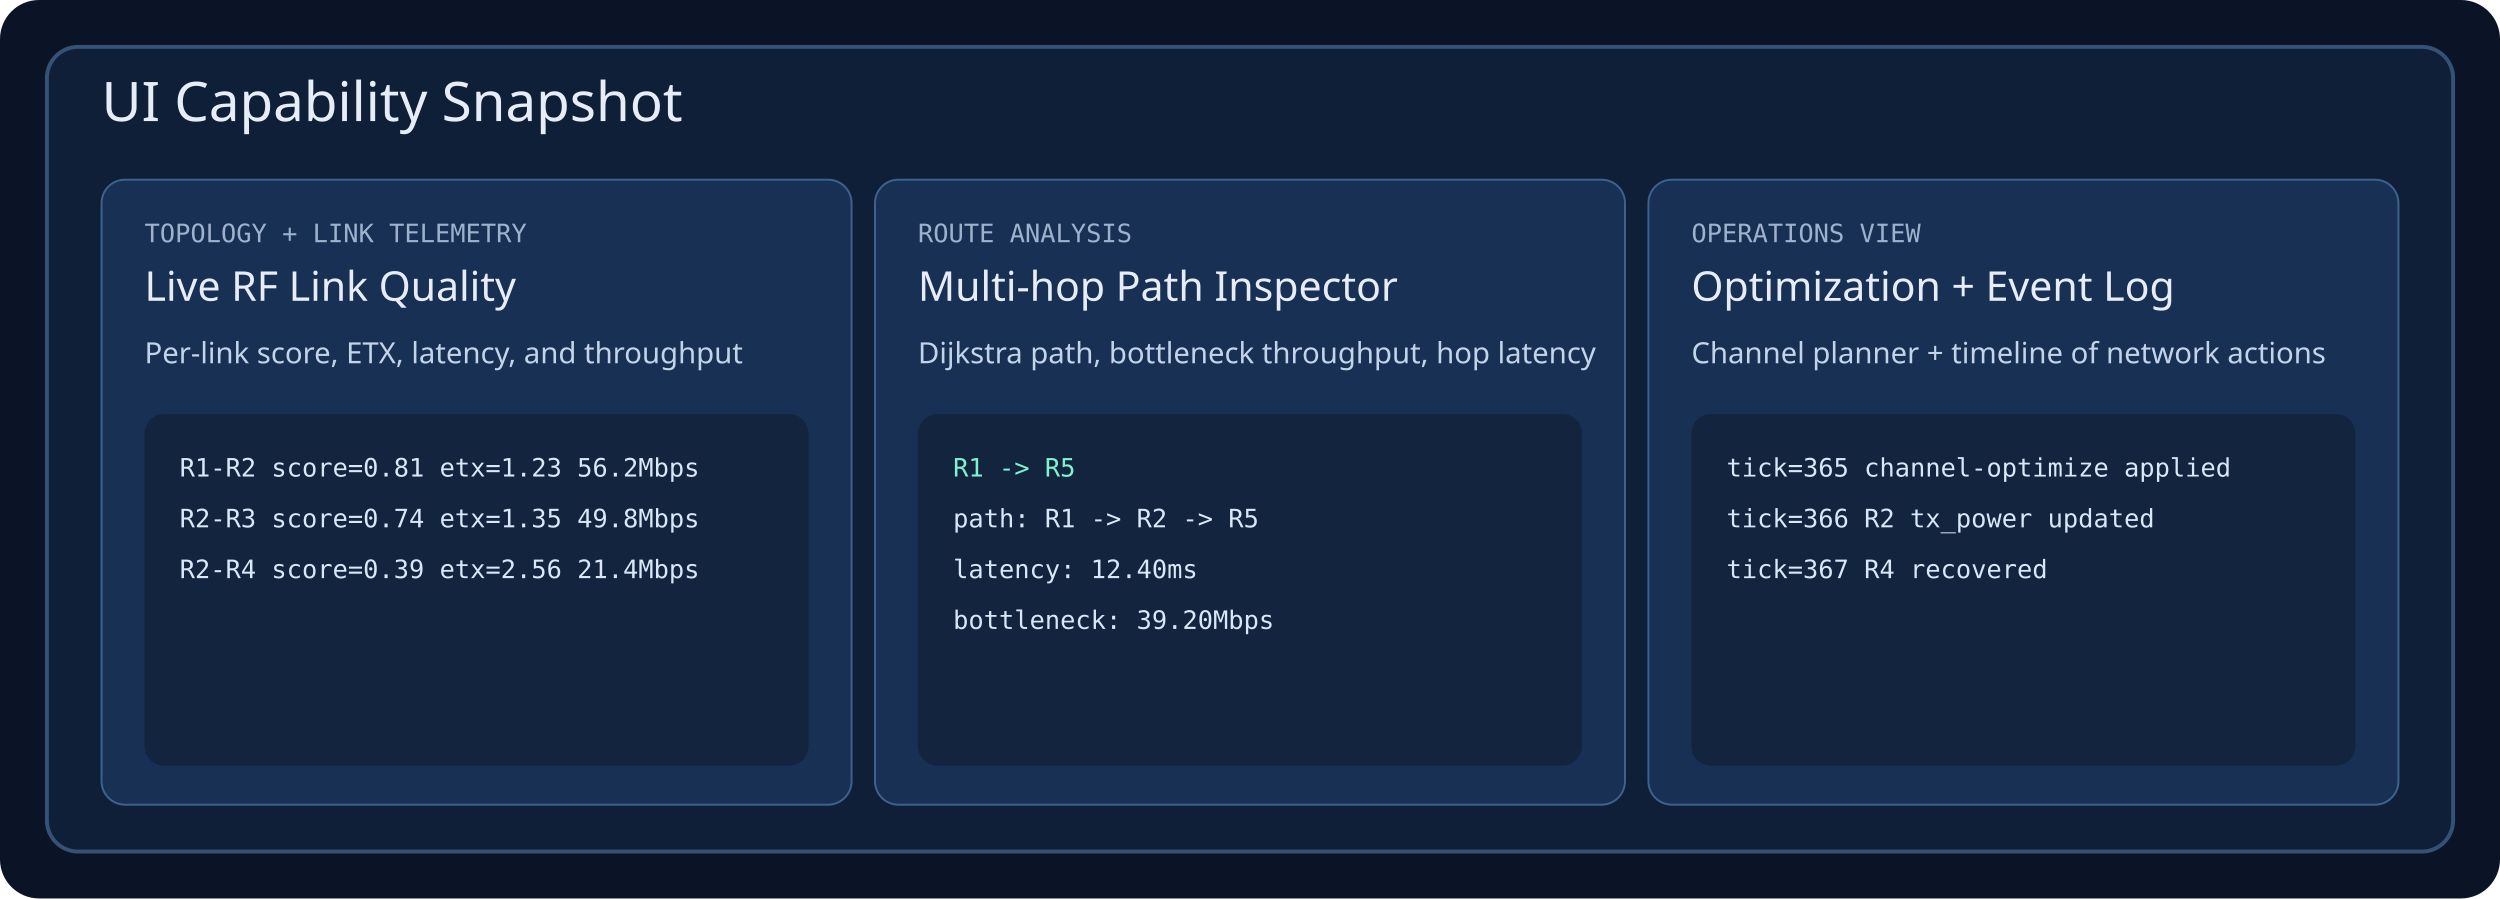
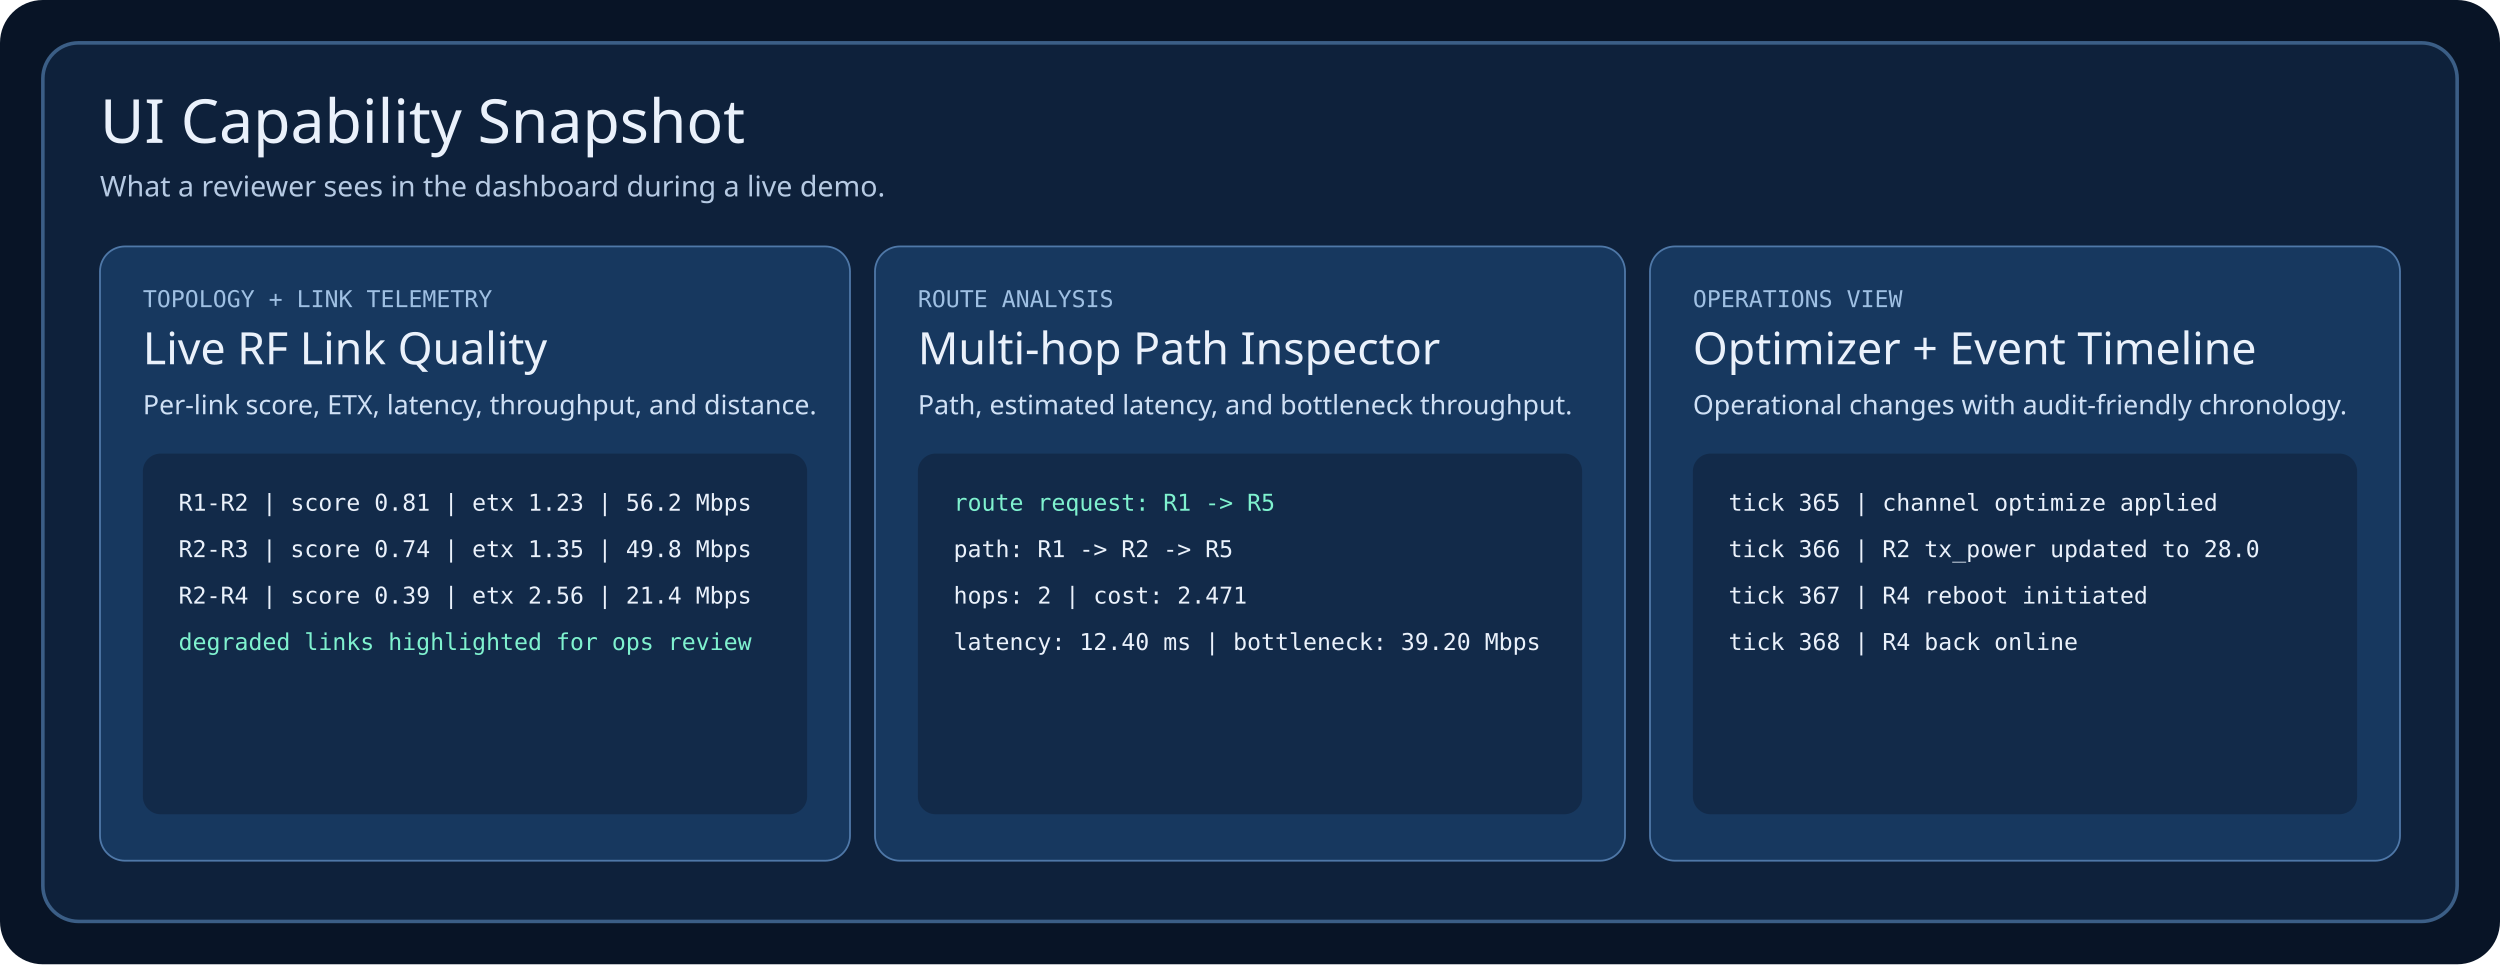
- <svg xmlns="http://www.w3.org/2000/svg" width="1280" height="460" viewBox="0 0 1280 460" fill="none">
-   <rect width="1280" height="460" rx="20" fill="#0A1426" />
-   <rect x="24" y="24" width="1232" height="412" rx="16" fill="#0F1F37" stroke="#355276" stroke-width="2" />
-   <text x="52" y="62" fill="#E7EDF8" font-size="28" font-family="Space Grotesk, sans-serif">UI Capability Snapshot</text>
-   <rect x="52" y="92" width="384" height="320" rx="12" fill="#173054" stroke="#3E628E" />
-   <text x="74" y="124" fill="#9EB2CE" font-size="13" font-family="JetBrains Mono, monospace">TOPOLOGY + LINK TELEMETRY</text>
-   <text x="74" y="154" fill="#E7EDF8" font-size="21" font-family="Space Grotesk, sans-serif">Live RF Link Quality</text>
-   <text x="74" y="186" fill="#C3D4EA" font-size="15" font-family="Space Grotesk, sans-serif">Per-link score, ETX, latency, and throughput</text>
-   <rect x="74" y="212" width="340" height="180" rx="10" fill="#12243E" />
-   <text x="92" y="244" fill="#D9E7F7" font-size="13" font-family="JetBrains Mono, monospace">R1-R2  score=0.81  etx=1.23  56.2Mbps</text>
-   <text x="92" y="270" fill="#D9E7F7" font-size="13" font-family="JetBrains Mono, monospace">R2-R3  score=0.74  etx=1.35  49.8Mbps</text>
-   <text x="92" y="296" fill="#D9E7F7" font-size="13" font-family="JetBrains Mono, monospace">R2-R4  score=0.39  etx=2.56  21.4Mbps</text>
-   <rect x="448" y="92" width="384" height="320" rx="12" fill="#173054" stroke="#3E628E" />
-   <text x="470" y="124" fill="#9EB2CE" font-size="13" font-family="JetBrains Mono, monospace">ROUTE ANALYSIS</text>
-   <text x="470" y="154" fill="#E7EDF8" font-size="21" font-family="Space Grotesk, sans-serif">Multi-hop Path Inspector</text>
-   <text x="470" y="186" fill="#C3D4EA" font-size="15" font-family="Space Grotesk, sans-serif">Dijkstra path, bottleneck throughput, hop latency</text>
-   <rect x="470" y="212" width="340" height="180" rx="10" fill="#12243E" />
-   <text x="488" y="244" fill="#7FF2CF" font-size="13" font-family="JetBrains Mono, monospace">R1 -&gt; R5</text>
-   <text x="488" y="270" fill="#D9E7F7" font-size="13" font-family="JetBrains Mono, monospace">path: R1 -&gt; R2 -&gt; R5</text>
-   <text x="488" y="296" fill="#D9E7F7" font-size="13" font-family="JetBrains Mono, monospace">latency: 12.40ms</text>
-   <text x="488" y="322" fill="#D9E7F7" font-size="13" font-family="JetBrains Mono, monospace">bottleneck: 39.20Mbps</text>
-   <rect x="844" y="92" width="384" height="320" rx="12" fill="#173054" stroke="#3E628E" />
-   <text x="866" y="124" fill="#9EB2CE" font-size="13" font-family="JetBrains Mono, monospace">OPERATIONS VIEW</text>
-   <text x="866" y="154" fill="#E7EDF8" font-size="21" font-family="Space Grotesk, sans-serif">Optimization + Event Log</text>
-   <text x="866" y="186" fill="#C3D4EA" font-size="15" font-family="Space Grotesk, sans-serif">Channel planner + timeline of network actions</text>
-   <rect x="866" y="212" width="340" height="180" rx="10" fill="#12243E" />
-   <text x="884" y="244" fill="#D9E7F7" font-size="13" font-family="JetBrains Mono, monospace">tick=365 channel-optimize applied</text>
-   <text x="884" y="270" fill="#D9E7F7" font-size="13" font-family="JetBrains Mono, monospace">tick=366 R2 tx_power updated</text>
-   <text x="884" y="296" fill="#D9E7F7" font-size="13" font-family="JetBrains Mono, monospace">tick=367 R4 recovered</text>
+ <svg xmlns="http://www.w3.org/2000/svg" width="1400" height="540" viewBox="0 0 1400 540" fill="none">
+   <rect width="1400" height="540" rx="24" fill="#081426" />
+   <rect x="24" y="24" width="1352" height="492" rx="20" fill="#0E213B" stroke="#3B5E86" stroke-width="2" />
+   <text x="56" y="80" fill="#EAF1FB" font-size="34" font-family="Space Grotesk, sans-serif">UI Capability Snapshot</text>
+   <text x="56" y="110" fill="#B6CAE3" font-size="16" font-family="Space Grotesk, sans-serif">What a reviewer sees in the dashboard during a live demo.</text>
+   <rect x="56" y="138" width="420" height="344" rx="14" fill="#17385F" stroke="#4F78A8" />
+   <text x="80" y="172" fill="#9FC0E3" font-size="13" font-family="JetBrains Mono, monospace">TOPOLOGY + LINK TELEMETRY</text>
+   <text x="80" y="204" fill="#EAF1FB" font-size="25" font-family="Space Grotesk, sans-serif">Live RF Link Quality</text>
+   <text x="80" y="232" fill="#CFE0F5" font-size="15" font-family="Space Grotesk, sans-serif">Per-link score, ETX, latency, throughput, and distance.</text>
+   <rect x="80" y="254" width="372" height="202" rx="10" fill="#122A49" />
+   <text x="100" y="286" fill="#EAF1FB" font-size="13" font-family="JetBrains Mono, monospace">R1-R2 | score 0.81 | etx 1.23 | 56.2 Mbps</text>
+   <text x="100" y="312" fill="#EAF1FB" font-size="13" font-family="JetBrains Mono, monospace">R2-R3 | score 0.74 | etx 1.35 | 49.8 Mbps</text>
+   <text x="100" y="338" fill="#EAF1FB" font-size="13" font-family="JetBrains Mono, monospace">R2-R4 | score 0.39 | etx 2.56 | 21.4 Mbps</text>
+   <text x="100" y="364" fill="#7FF2CF" font-size="13" font-family="JetBrains Mono, monospace">degraded links highlighted for ops review</text>
+   <rect x="490" y="138" width="420" height="344" rx="14" fill="#17385F" stroke="#4F78A8" />
+   <text x="514" y="172" fill="#9FC0E3" font-size="13" font-family="JetBrains Mono, monospace">ROUTE ANALYSIS</text>
+   <text x="514" y="204" fill="#EAF1FB" font-size="25" font-family="Space Grotesk, sans-serif">Multi-hop Path Inspector</text>
+   <text x="514" y="232" fill="#CFE0F5" font-size="15" font-family="Space Grotesk, sans-serif">Path, estimated latency, and bottleneck throughput.</text>
+   <rect x="514" y="254" width="372" height="202" rx="10" fill="#122A49" />
+   <text x="534" y="286" fill="#7FF2CF" font-size="13" font-family="JetBrains Mono, monospace">route request: R1 -&gt; R5</text>
+   <text x="534" y="312" fill="#EAF1FB" font-size="13" font-family="JetBrains Mono, monospace">path: R1 -&gt; R2 -&gt; R5</text>
+   <text x="534" y="338" fill="#EAF1FB" font-size="13" font-family="JetBrains Mono, monospace">hops: 2 | cost: 2.471</text>
+   <text x="534" y="364" fill="#EAF1FB" font-size="13" font-family="JetBrains Mono, monospace">latency: 12.40 ms | bottleneck: 39.20 Mbps</text>
+   <rect x="924" y="138" width="420" height="344" rx="14" fill="#17385F" stroke="#4F78A8" />
+   <text x="948" y="172" fill="#9FC0E3" font-size="13" font-family="JetBrains Mono, monospace">OPERATIONS VIEW</text>
+   <text x="948" y="204" fill="#EAF1FB" font-size="25" font-family="Space Grotesk, sans-serif">Optimizer + Event Timeline</text>
+   <text x="948" y="232" fill="#CFE0F5" font-size="15" font-family="Space Grotesk, sans-serif">Operational changes with audit-friendly chronology.</text>
+   <rect x="948" y="254" width="372" height="202" rx="10" fill="#122A49" />
+   <text x="968" y="286" fill="#EAF1FB" font-size="13" font-family="JetBrains Mono, monospace">tick 365 | channel optimize applied</text>
+   <text x="968" y="312" fill="#EAF1FB" font-size="13" font-family="JetBrains Mono, monospace">tick 366 | R2 tx_power updated to 28.0</text>
+   <text x="968" y="338" fill="#EAF1FB" font-size="13" font-family="JetBrains Mono, monospace">tick 367 | R4 reboot initiated</text>
+   <text x="968" y="364" fill="#EAF1FB" font-size="13" font-family="JetBrains Mono, monospace">tick 368 | R4 back online</text>
</svg>
